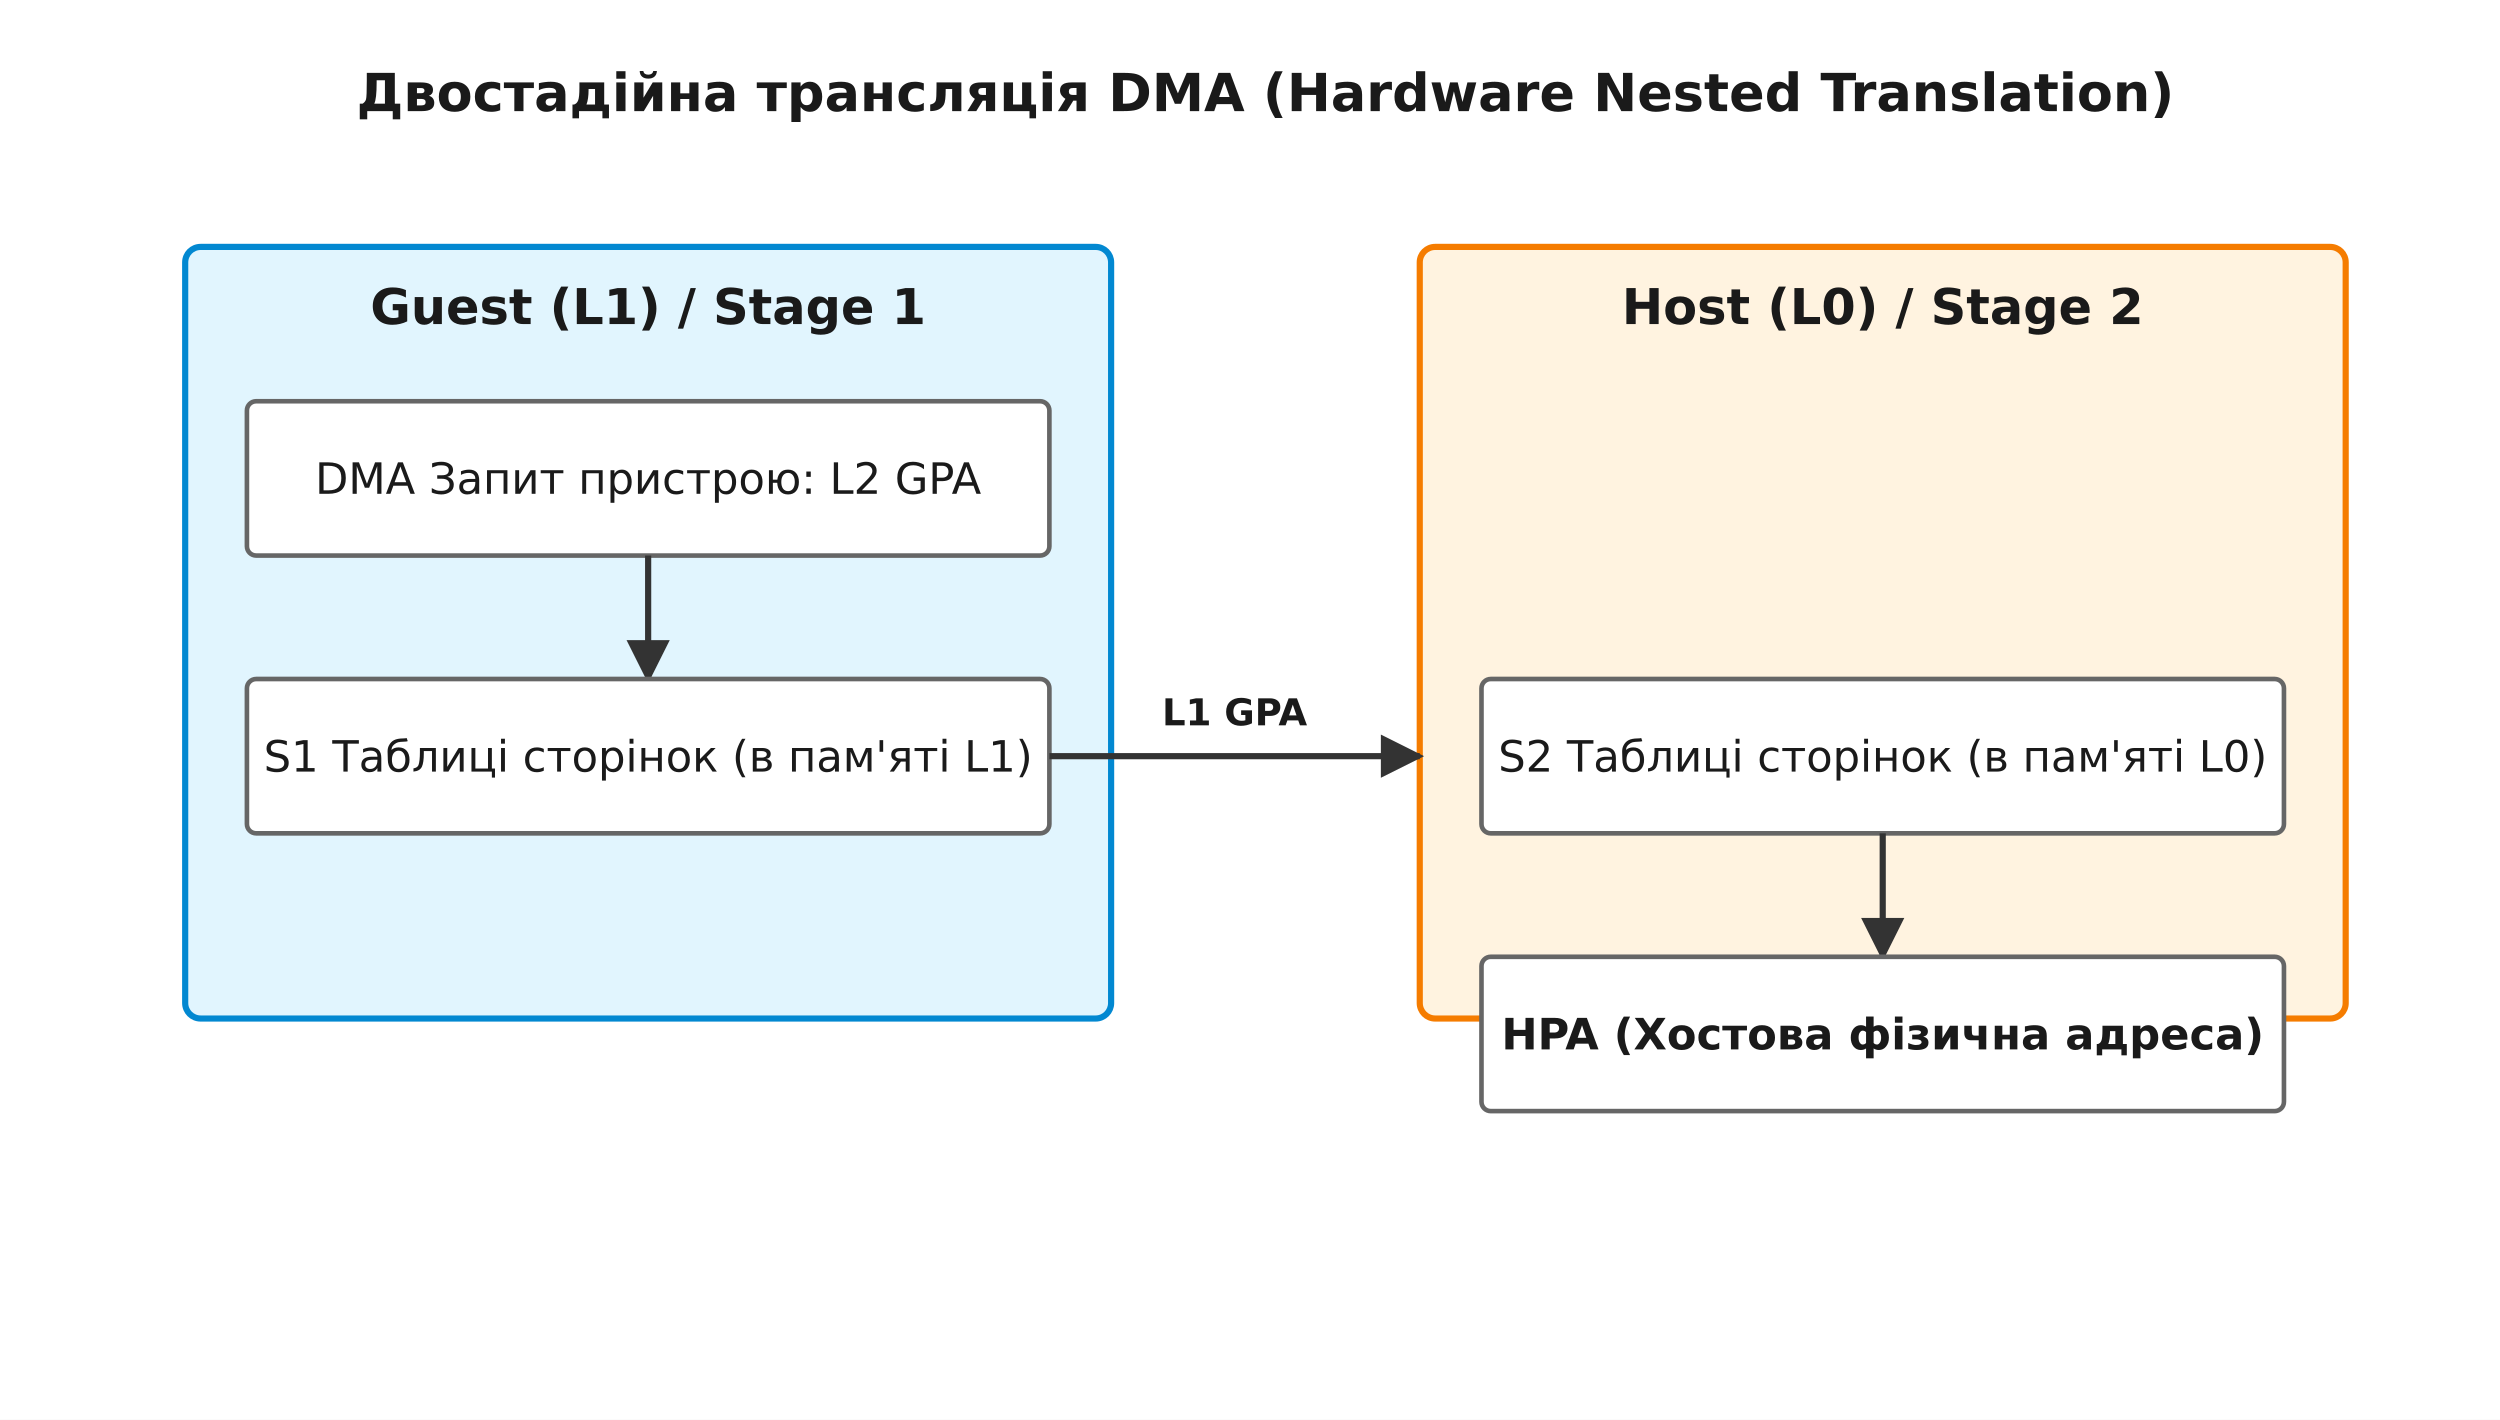
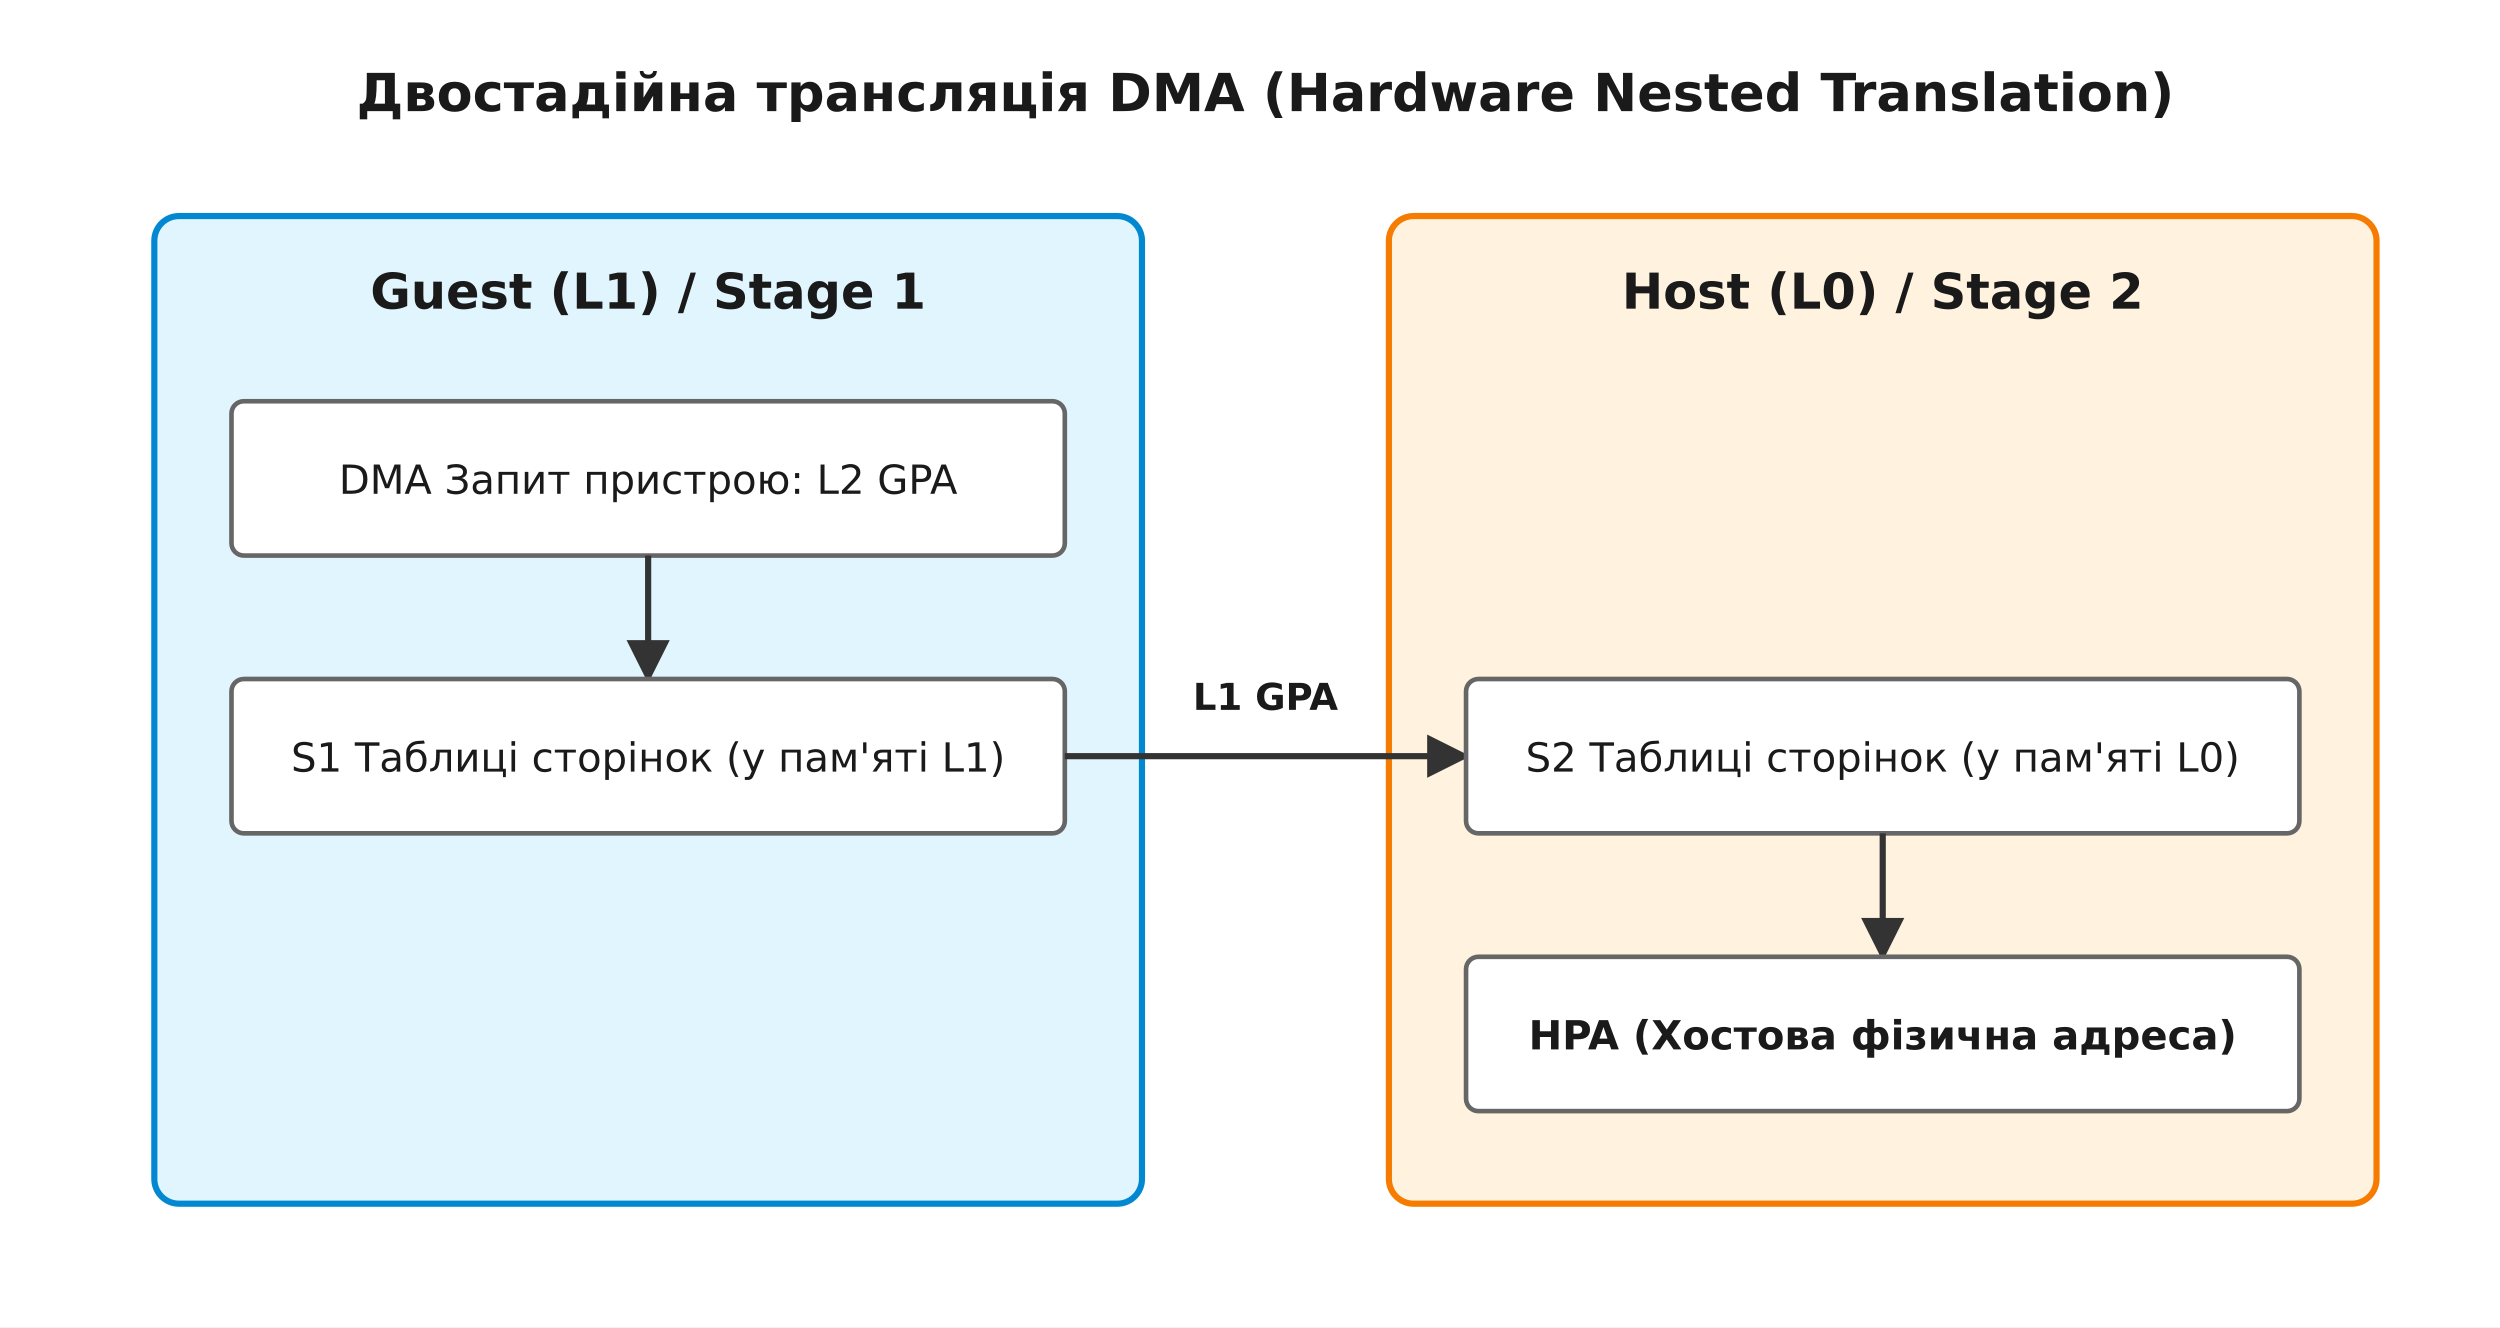
- <svg xmlns="http://www.w3.org/2000/svg" viewBox="-10 -10 810 460" font-family="'Segoe UI', 'DejaVu Sans', Arial, sans-serif">
-   <rect x="-10" y="-10" width="810" height="460" fill="#ffffff" />
+ <svg xmlns="http://www.w3.org/2000/svg" viewBox="-10 -10 810 430" font-family="'Segoe UI', 'DejaVu Sans', Arial, sans-serif">
+   <rect x="-10" y="-10" width="810" height="430" fill="#ffffff" />
  <defs>
    <marker id="arrow" viewBox="0 0 10 10" refX="9" refY="5" markerWidth="7" markerHeight="7" orient="auto-start-reverse">
      <path d="M0 0 L10 5 L0 10 z" fill="#333333" />
    </marker>
  </defs>
  <text x="400.0" y="26.0" font-family="'Segoe UI', 'DejaVu Sans', Arial, sans-serif" font-size="17" fill="#1a1a1a" text-anchor="middle" font-weight="700">Двостадійна трансляція DMA (Hardware Nested Translation)</text>
-   <rect x="50.0" y="70.0" width="300.0" height="250.0" rx="5" fill="#e1f5fe" stroke="#0288d1" stroke-width="2.0" />
-   <text x="200.0" y="95.0" font-family="'Segoe UI', 'DejaVu Sans', Arial, sans-serif" font-size="16" fill="#1a1a1a" text-anchor="middle" font-weight="700">Guest (L1) / Stage 1</text>
-   <rect x="450.0" y="70.0" width="300.0" height="250.0" rx="5" fill="#fff3e0" stroke="#f57c00" stroke-width="2.0" />
-   <text x="600.0" y="95.0" font-family="'Segoe UI', 'DejaVu Sans', Arial, sans-serif" font-size="16" fill="#1a1a1a" text-anchor="middle" font-weight="700">Host (L0) / Stage 2</text>
-   <rect x="70.0" y="120.0" width="260.0" height="50.0" rx="3" fill="#fff" stroke="#666" stroke-width="1.5" />
-   <text x="200.0" y="150.0" font-family="'Segoe UI', 'DejaVu Sans', Arial, sans-serif" font-size="14" fill="#1a1a1a" text-anchor="middle">DMA Запит пристрою: L2 GPA</text>
+   <rect x="40.0" y="60.0" width="320.0" height="320.0" rx="8" fill="#e1f5fe" stroke="#0288d1" stroke-width="2.0" />
+   <text x="200.0" y="90.0" font-family="'Segoe UI', 'DejaVu Sans', Arial, sans-serif" font-size="16" fill="#1a1a1a" text-anchor="middle" font-weight="700">Guest (L1) / Stage 1</text>
+   <rect x="440.0" y="60.0" width="320.0" height="320.0" rx="8" fill="#fff3e0" stroke="#f57c00" stroke-width="2.0" />
+   <text x="600.0" y="90.0" font-family="'Segoe UI', 'DejaVu Sans', Arial, sans-serif" font-size="16" fill="#1a1a1a" text-anchor="middle" font-weight="700">Host (L0) / Stage 2</text>
+   <rect x="65.0" y="120.0" width="270.0" height="50.0" rx="4" fill="#fff" stroke="#666" stroke-width="1.5" />
+   <text x="200.0" y="150.0" font-family="'Segoe UI', 'DejaVu Sans', Arial, sans-serif" font-size="13" fill="#1a1a1a" text-anchor="middle">DMA Запит пристрою: L2 GPA</text>
  <line x1="200.0" y1="170.0" x2="200.0" y2="210.0" stroke="#333" stroke-width="2.0" marker-end="url(#arrow)" />
-   <rect x="70.0" y="210.0" width="260.0" height="50.0" rx="3" fill="#fff" stroke="#666" stroke-width="1.5" />
-   <text x="200.0" y="240.0" font-family="'Segoe UI', 'DejaVu Sans', Arial, sans-serif" font-size="14" fill="#1a1a1a" text-anchor="middle">S1 Таблиці сторінок (в пам'яті L1)</text>
-   <line x1="330.0" y1="235.0" x2="450.0" y2="235.0" stroke="#333" stroke-width="2.0" marker-end="url(#arrow)" />
-   <text x="390.0" y="225.0" font-family="'Segoe UI', 'DejaVu Sans', Arial, sans-serif" font-size="12" fill="#1a1a1a" text-anchor="middle" font-weight="700">L1 GPA</text>
-   <rect x="470.0" y="210.0" width="260.0" height="50.0" rx="3" fill="#fff" stroke="#666" stroke-width="1.5" />
-   <text x="600.0" y="240.0" font-family="'Segoe UI', 'DejaVu Sans', Arial, sans-serif" font-size="14" fill="#1a1a1a" text-anchor="middle">S2 Таблиці сторінок (в пам'яті L0)</text>
+   <rect x="65.0" y="210.0" width="270.0" height="50.0" rx="4" fill="#fff" stroke="#666" stroke-width="1.5" />
+   <text x="200.0" y="240.0" font-family="'Segoe UI', 'DejaVu Sans', Arial, sans-serif" font-size="13" fill="#1a1a1a" text-anchor="middle">S1 Таблиці сторінок (у пам'яті L1)</text>
+   <line x1="335.0" y1="235.0" x2="465.0" y2="235.0" stroke="#333" stroke-width="2.0" marker-end="url(#arrow)" />
+   <text x="400.0" y="220.0" font-family="'Segoe UI', 'DejaVu Sans', Arial, sans-serif" font-size="12" fill="#1a1a1a" text-anchor="middle" font-weight="700">L1 GPA</text>
+   <rect x="465.0" y="210.0" width="270.0" height="50.0" rx="4" fill="#fff" stroke="#666" stroke-width="1.5" />
+   <text x="600.0" y="240.0" font-family="'Segoe UI', 'DejaVu Sans', Arial, sans-serif" font-size="13" fill="#1a1a1a" text-anchor="middle">S2 Таблиці сторінок (у пам'яті L0)</text>
  <line x1="600.0" y1="260.0" x2="600.0" y2="300.0" stroke="#333" stroke-width="2.0" marker-end="url(#arrow)" />
-   <rect x="470.0" y="300.0" width="260.0" height="50.0" rx="3" fill="#fff" stroke="#666" stroke-width="1.5" />
-   <text x="600.0" y="330.0" font-family="'Segoe UI', 'DejaVu Sans', Arial, sans-serif" font-size="14" fill="#1a1a1a" text-anchor="middle" font-weight="700">HPA (Хостова фізична адреса)</text>
+   <rect x="465.0" y="300.0" width="270.0" height="50.0" rx="4" fill="#fff" stroke="#666" stroke-width="1.5" />
+   <text x="600.0" y="330.0" font-family="'Segoe UI', 'DejaVu Sans', Arial, sans-serif" font-size="13" fill="#1a1a1a" text-anchor="middle" font-weight="700">HPA (Хостова фізична адреса)</text>
</svg>
